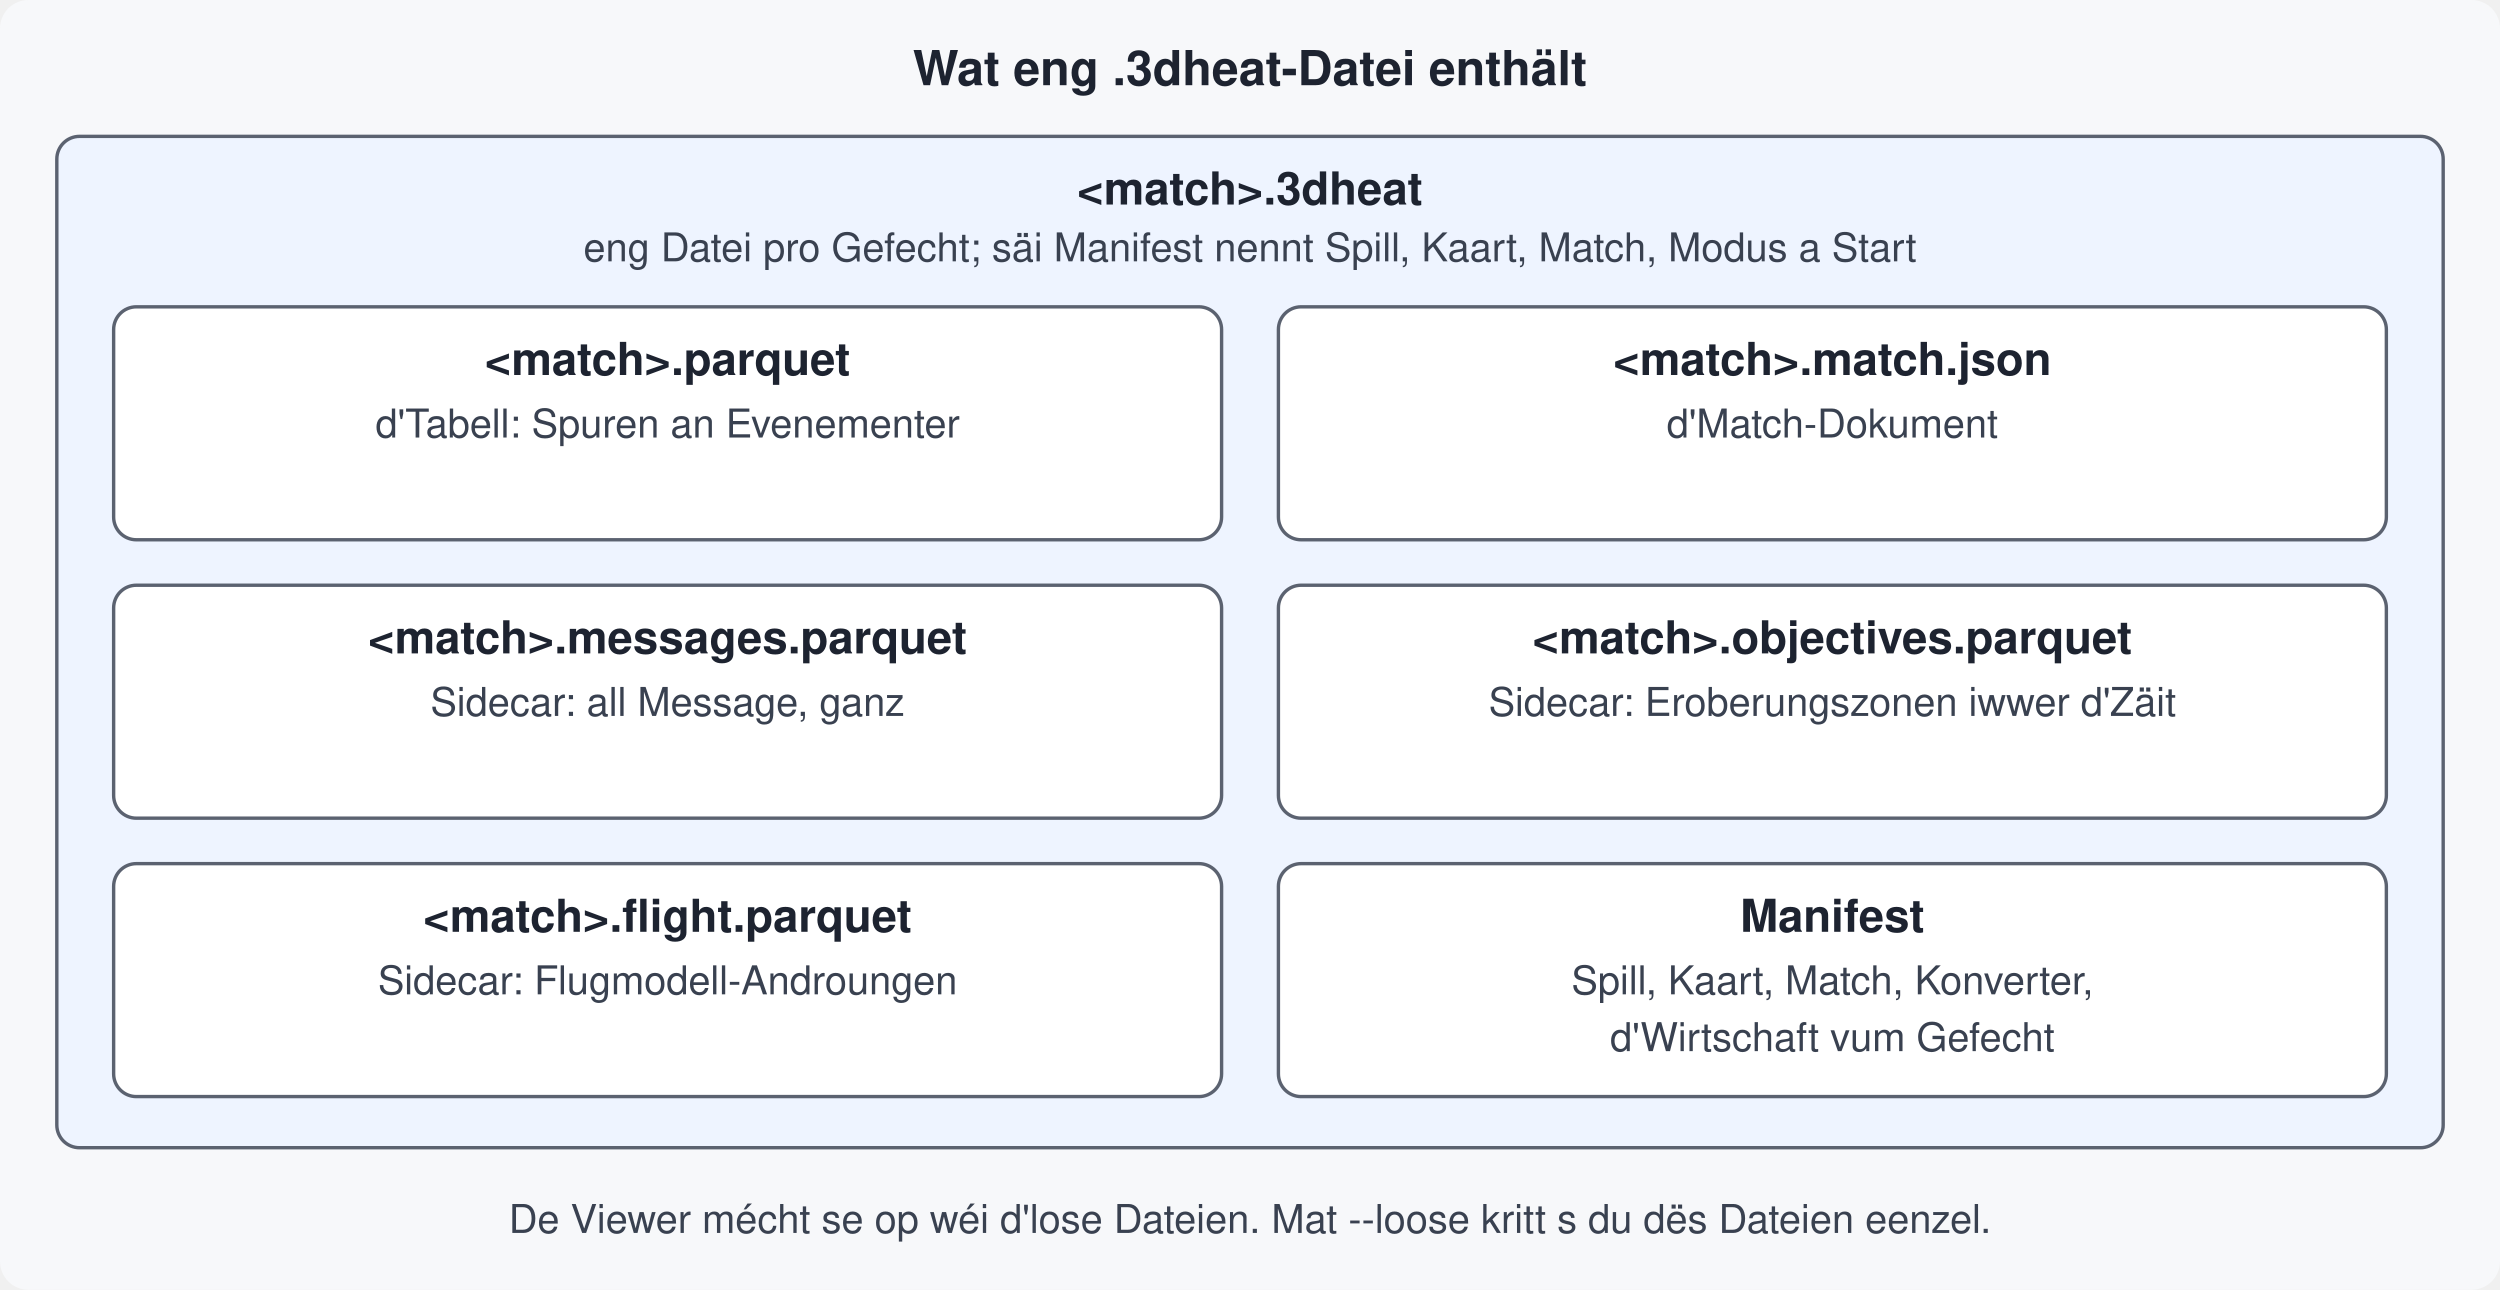
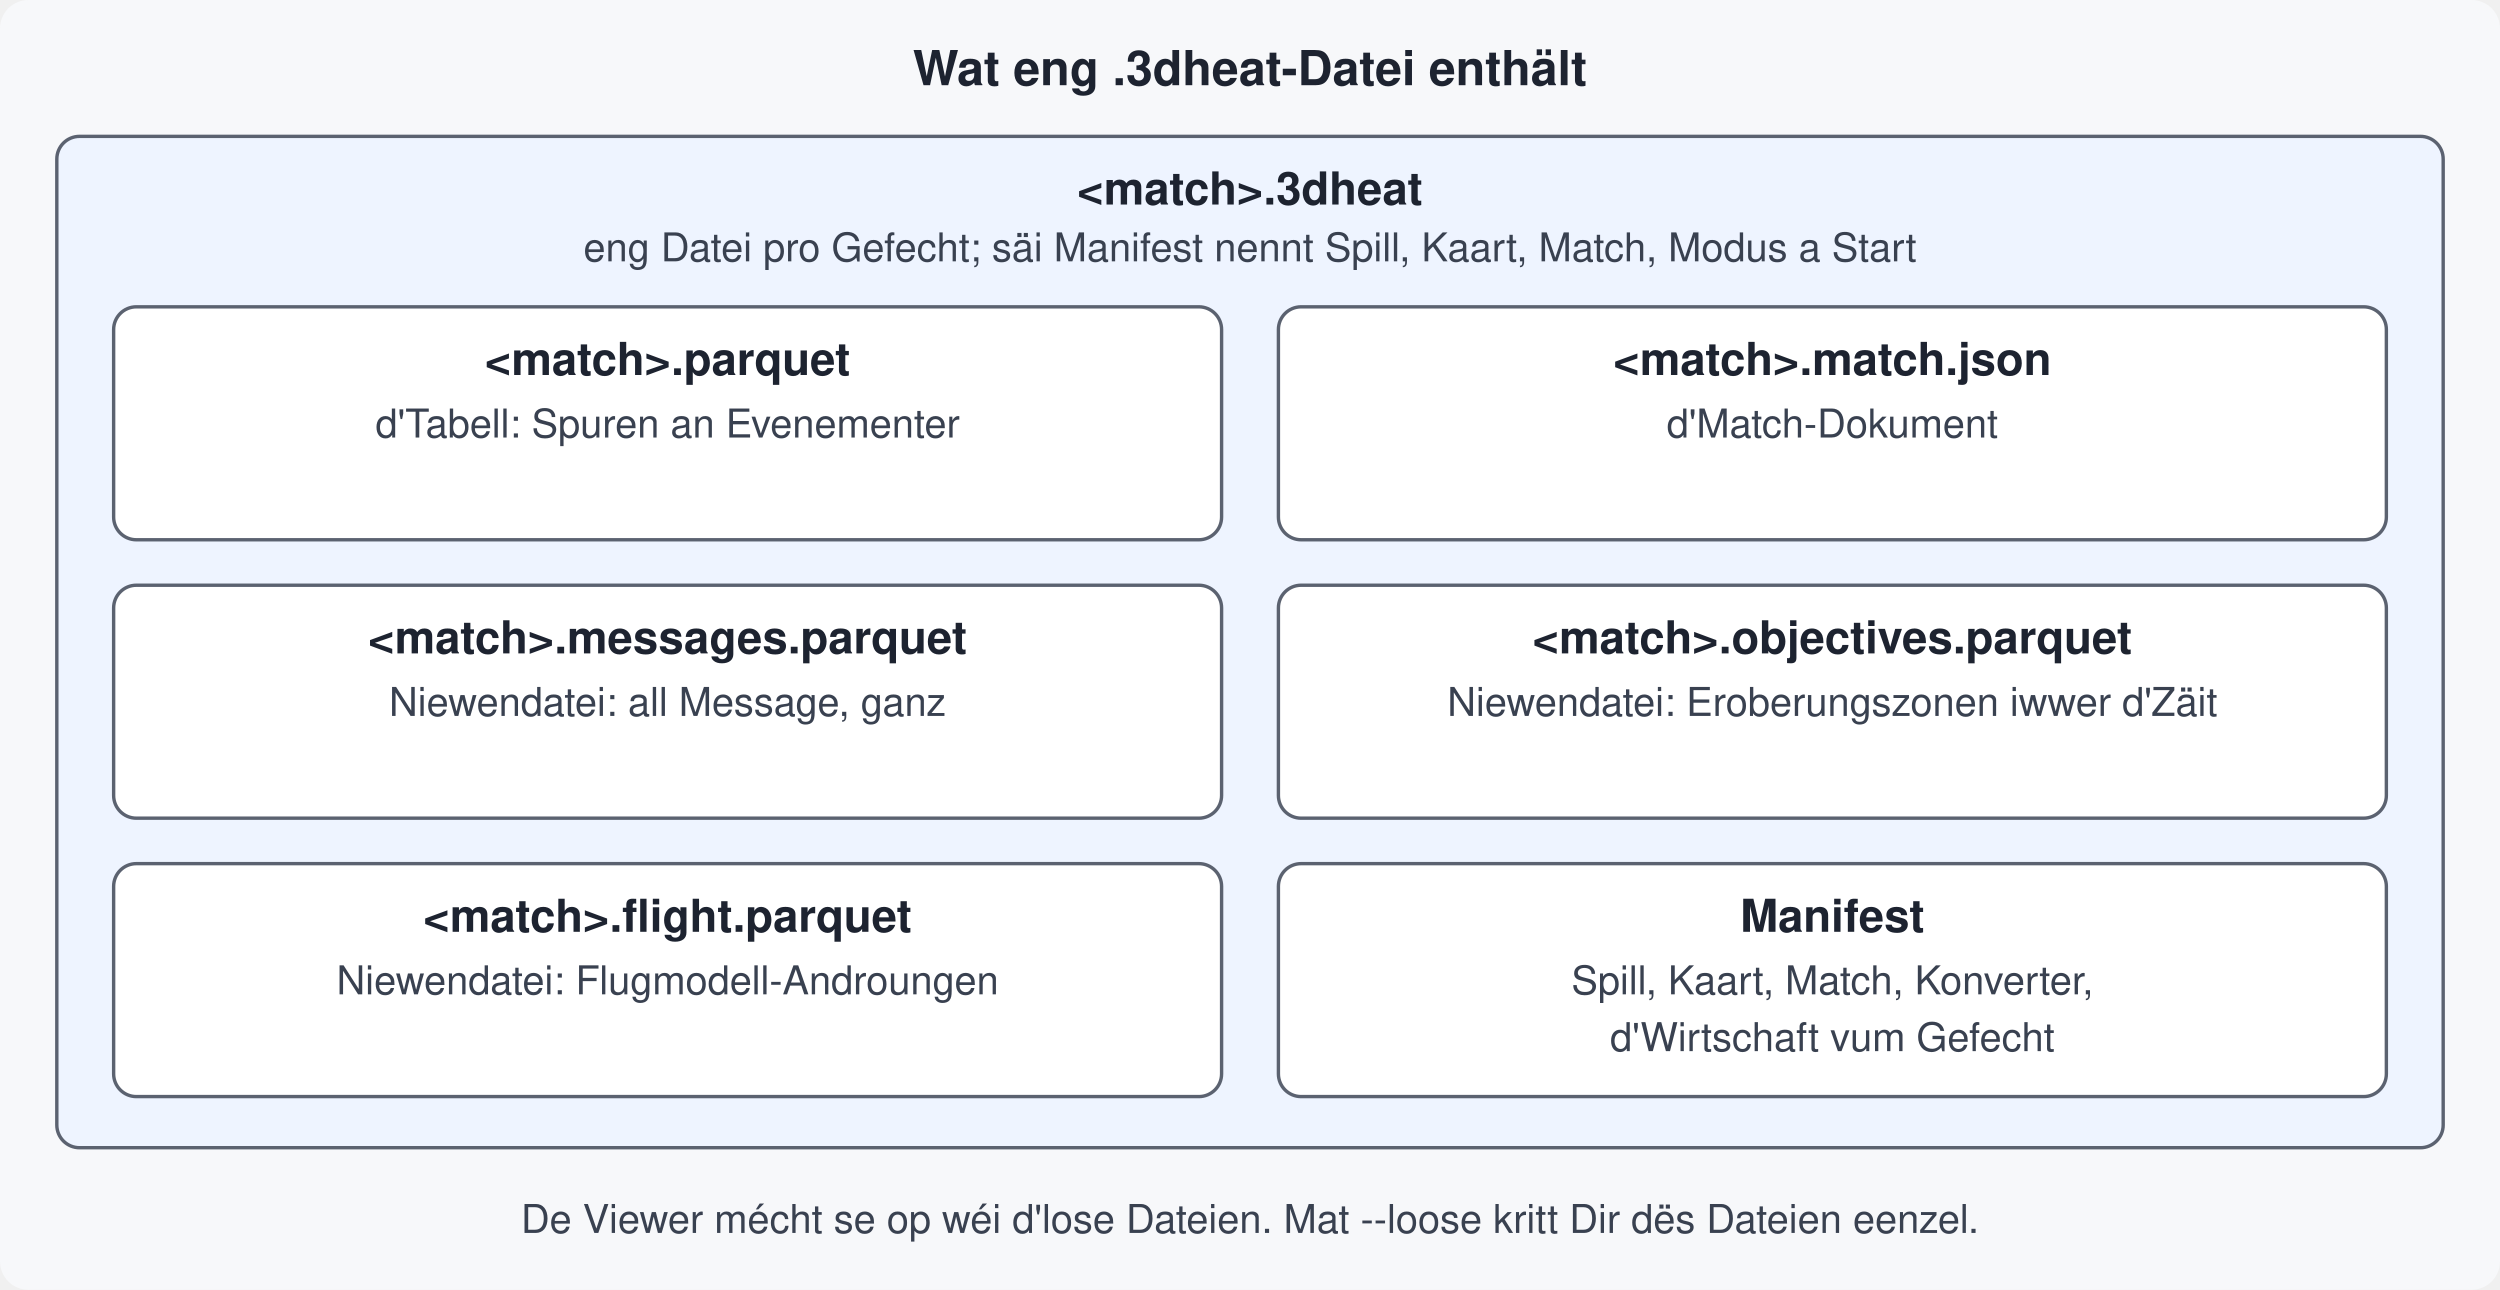
<svg xmlns="http://www.w3.org/2000/svg" width="880" height="454" viewBox="0 0 880 454" role="img" aria-label="What one .3dheat file holds">
  <defs>
    <marker id="a" viewBox="0 0 10 10" refX="9" refY="5" markerWidth="7" markerHeight="7" orient="auto">
      <path d="M0,0 L10,5 L0,10 z" fill="#5b6270" />
    </marker>
  </defs>
  <rect width="880" height="454" rx="10" fill="#f7f8fa" />
  <text x="440" y="30" font-family="Segoe UI,Helvetica,Arial,sans-serif" font-size="17" font-weight="600" text-anchor="middle" fill="#1d2330">Wat eng .3dheat-Datei enthält</text>
  <rect x="20" y="48" width="840" height="356" rx="8" fill="#eef4ff" stroke="#5b6270" stroke-width="1.2" />
  <text x="440" y="72" font-family="Segoe UI,Helvetica,Arial,sans-serif" font-size="16" font-weight="600" text-anchor="middle" fill="#1d2330">&lt;match&gt;.3dheat</text>
  <text x="440" y="92" font-family="Segoe UI,Helvetica,Arial,sans-serif" font-size="14" text-anchor="middle" fill="#394150">eng Datei pro Gefecht; säi Manifest nennt Spill, Kaart, Match, Modus a Start</text>
  <rect x="40" y="108" width="390" height="82" rx="8" fill="#ffffff" stroke="#5b6270" stroke-width="1.2" />
  <text x="235" y="132" font-family="Segoe UI,Helvetica,Arial,sans-serif" font-size="16" font-weight="600" text-anchor="middle" fill="#1d2330">&lt;match&gt;.parquet</text>
  <text x="235" y="154" font-family="Segoe UI,Helvetica,Arial,sans-serif" font-size="14" text-anchor="middle" fill="#394150">d'Tabell: Spuren an Evenementer</text>
  <rect x="450" y="108" width="390" height="82" rx="8" fill="#ffffff" stroke="#5b6270" stroke-width="1.2" />
  <text x="645" y="132" font-family="Segoe UI,Helvetica,Arial,sans-serif" font-size="16" font-weight="600" text-anchor="middle" fill="#1d2330">&lt;match&gt;.match.json</text>
  <text x="645" y="154" font-family="Segoe UI,Helvetica,Arial,sans-serif" font-size="14" text-anchor="middle" fill="#394150">d'Match-Dokument</text>
  <rect x="40" y="206" width="390" height="82" rx="8" fill="#ffffff" stroke="#5b6270" stroke-width="1.2" />
  <text x="235" y="230" font-family="Segoe UI,Helvetica,Arial,sans-serif" font-size="16" font-weight="600" text-anchor="middle" fill="#1d2330">&lt;match&gt;.messages.parquet</text>
-   <text x="235" y="252" font-family="Segoe UI,Helvetica,Arial,sans-serif" font-size="14" text-anchor="middle" fill="#394150">Sidecar: all Message, ganz</text>
+   <text x="235" y="252" font-family="Segoe UI,Helvetica,Arial,sans-serif" font-size="14" text-anchor="middle" fill="#394150">Niewendatei: all Message, ganz</text>
  <rect x="450" y="206" width="390" height="82" rx="8" fill="#ffffff" stroke="#5b6270" stroke-width="1.2" />
  <text x="645" y="230" font-family="Segoe UI,Helvetica,Arial,sans-serif" font-size="16" font-weight="600" text-anchor="middle" fill="#1d2330">&lt;match&gt;.objectives.parquet</text>
-   <text x="645" y="252" font-family="Segoe UI,Helvetica,Arial,sans-serif" font-size="14" text-anchor="middle" fill="#394150">Sidecar: Eroberungszonen iwwer d'Zäit</text>
+   <text x="645" y="252" font-family="Segoe UI,Helvetica,Arial,sans-serif" font-size="14" text-anchor="middle" fill="#394150">Niewendatei: Eroberungszonen iwwer d'Zäit</text>
  <rect x="40" y="304" width="390" height="82" rx="8" fill="#ffffff" stroke="#5b6270" stroke-width="1.2" />
  <text x="235" y="328" font-family="Segoe UI,Helvetica,Arial,sans-serif" font-size="16" font-weight="600" text-anchor="middle" fill="#1d2330">&lt;match&gt;.flight.parquet</text>
-   <text x="235" y="350" font-family="Segoe UI,Helvetica,Arial,sans-serif" font-size="14" text-anchor="middle" fill="#394150">Sidecar: Flugmodell-Androungen</text>
+   <text x="235" y="350" font-family="Segoe UI,Helvetica,Arial,sans-serif" font-size="14" text-anchor="middle" fill="#394150">Niewendatei: Flugmodell-Androungen</text>
  <rect x="450" y="304" width="390" height="82" rx="8" fill="#ffffff" stroke="#5b6270" stroke-width="1.2" />
  <text x="645" y="328" font-family="Segoe UI,Helvetica,Arial,sans-serif" font-size="16" font-weight="600" text-anchor="middle" fill="#1d2330">Manifest</text>
  <text x="645" y="350" font-family="Segoe UI,Helvetica,Arial,sans-serif" font-size="14" text-anchor="middle" fill="#394150">Spill, Kaart, Match, Konverter,</text>
  <text x="645" y="370" font-family="Segoe UI,Helvetica,Arial,sans-serif" font-size="14" text-anchor="middle" fill="#394150">d'Wirtschaft vum Gefecht</text>
-   <text x="440" y="434" font-family="Segoe UI,Helvetica,Arial,sans-serif" font-size="14" text-anchor="middle" fill="#394150">De Viewer mécht se op wéi d'lose Dateien. Mat --loose kritt s du dës Dateien eenzel.</text>
+   <text x="440" y="434" font-family="Segoe UI,Helvetica,Arial,sans-serif" font-size="14" text-anchor="middle" fill="#394150">De Viewer mécht se op wéi d'lose Dateien. Mat --loose kritt Dir dës Dateien eenzel.</text>
</svg>
